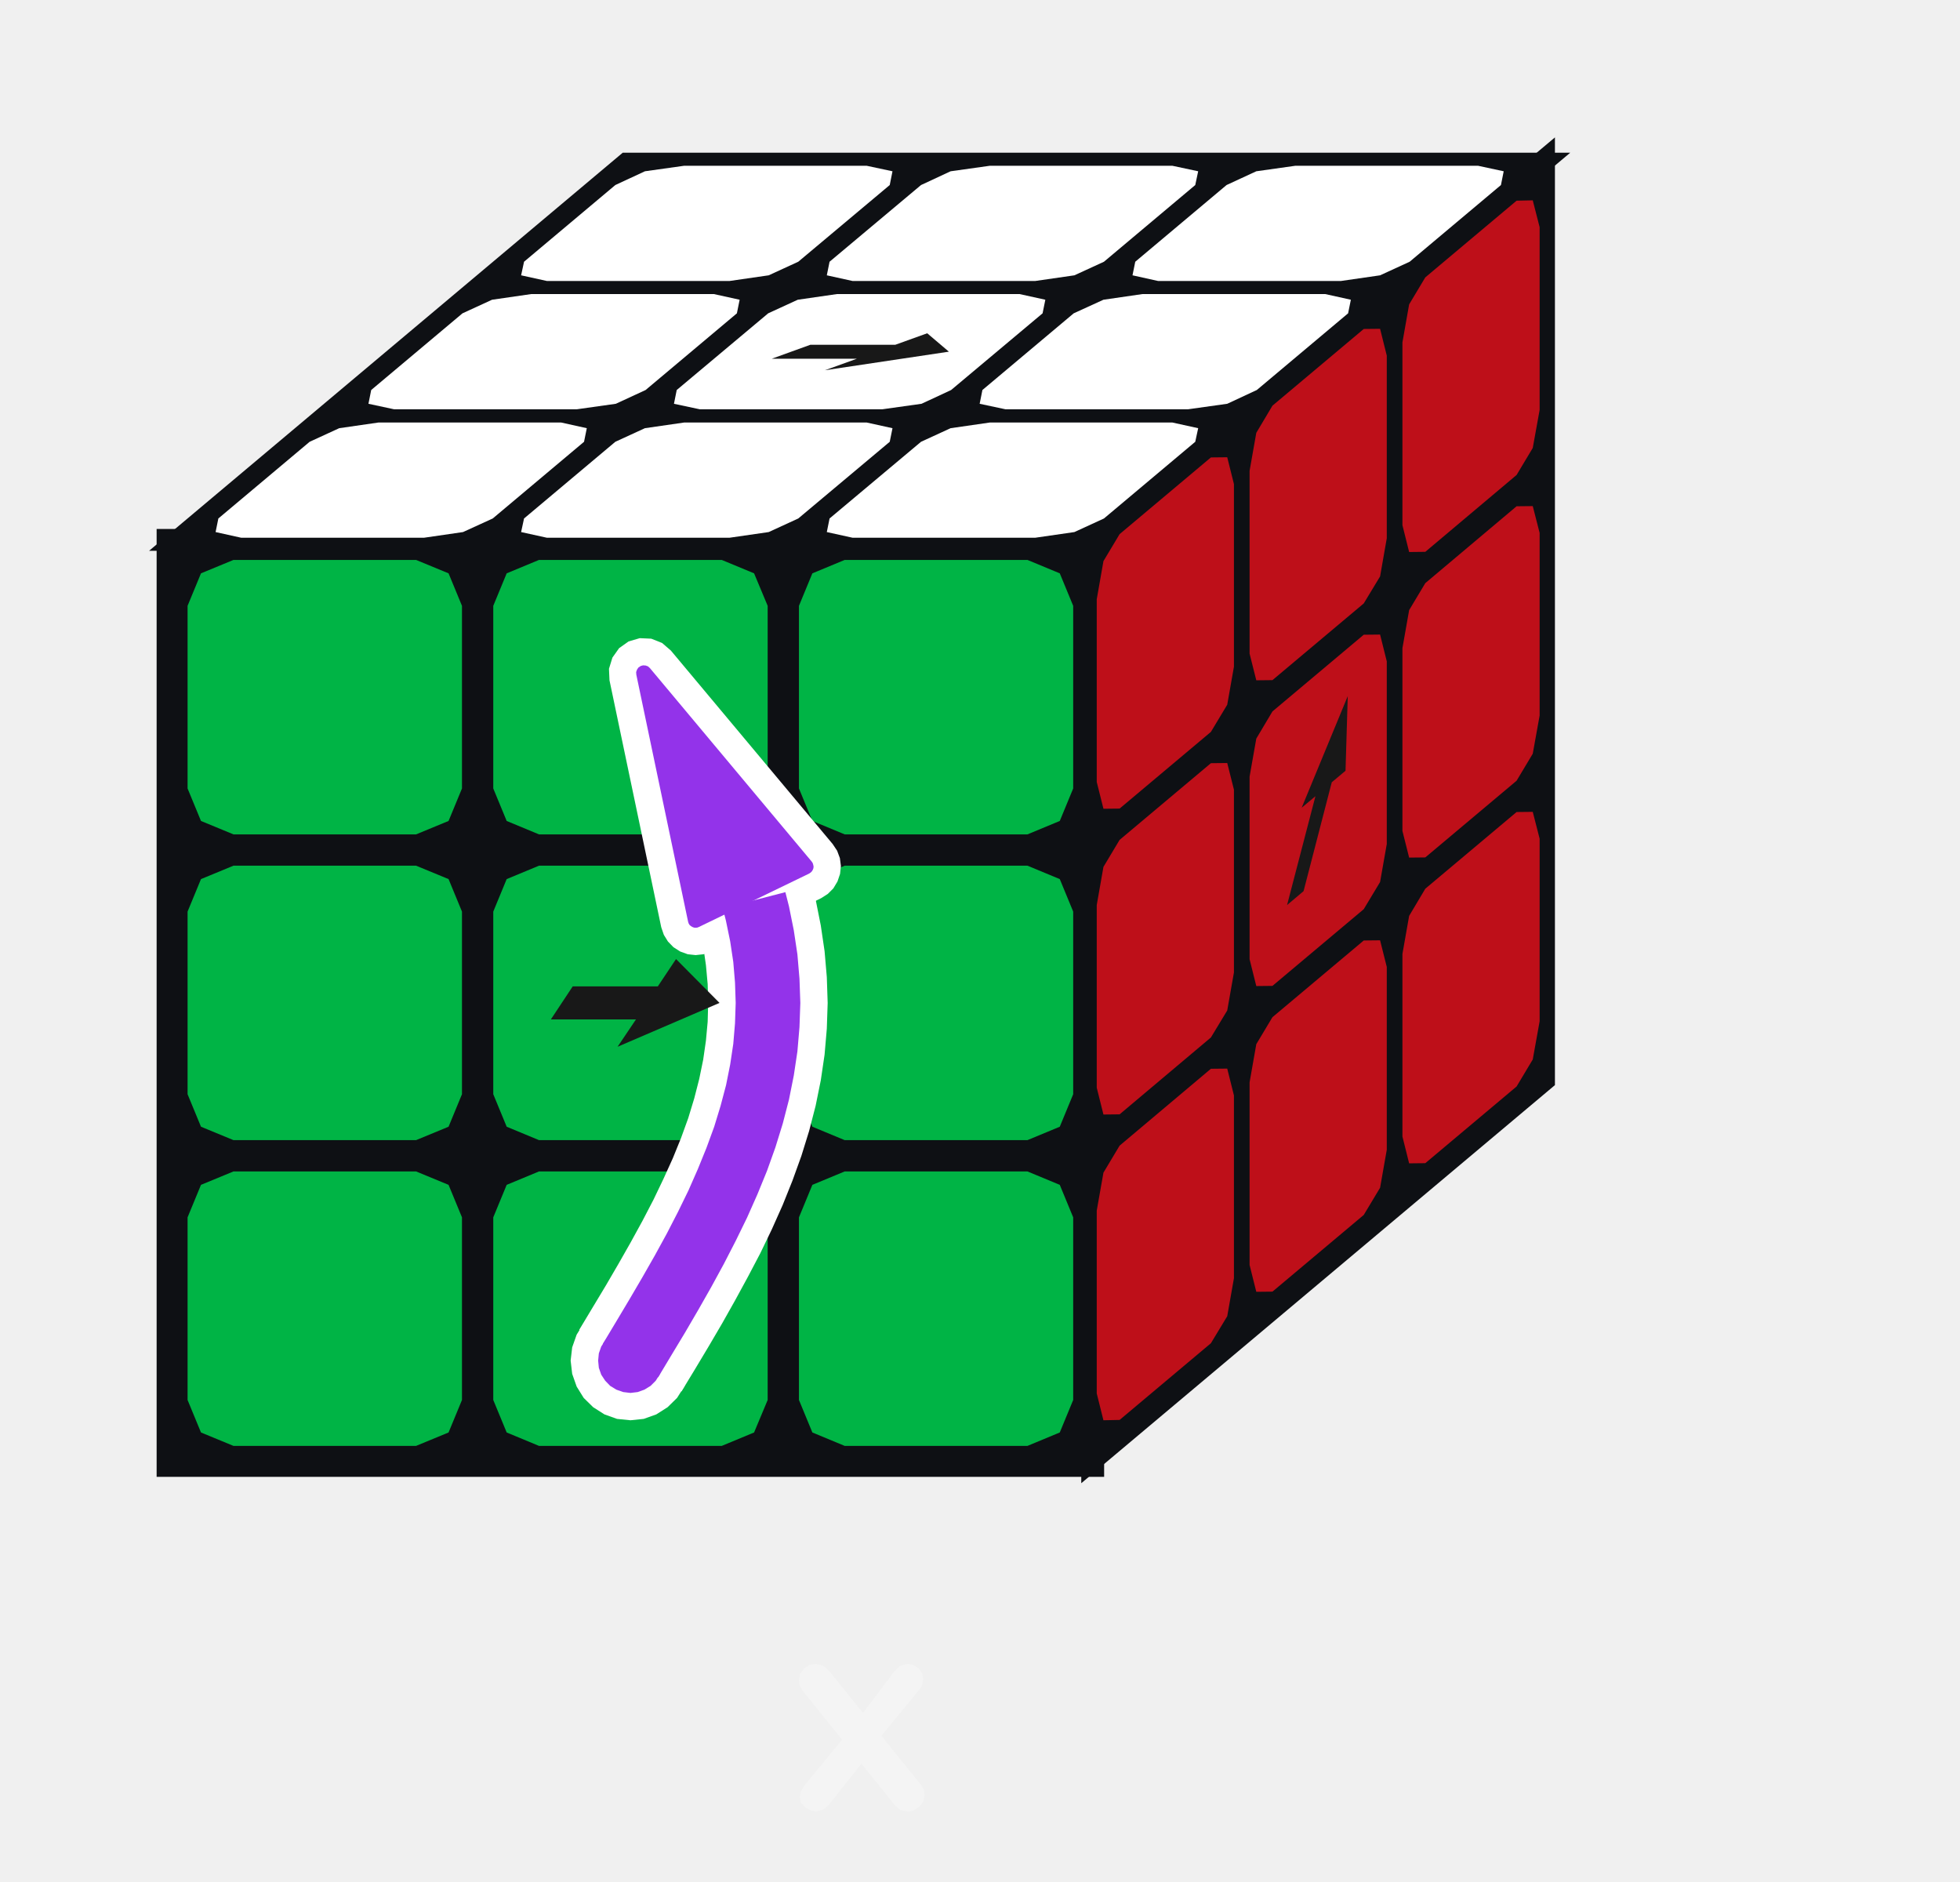
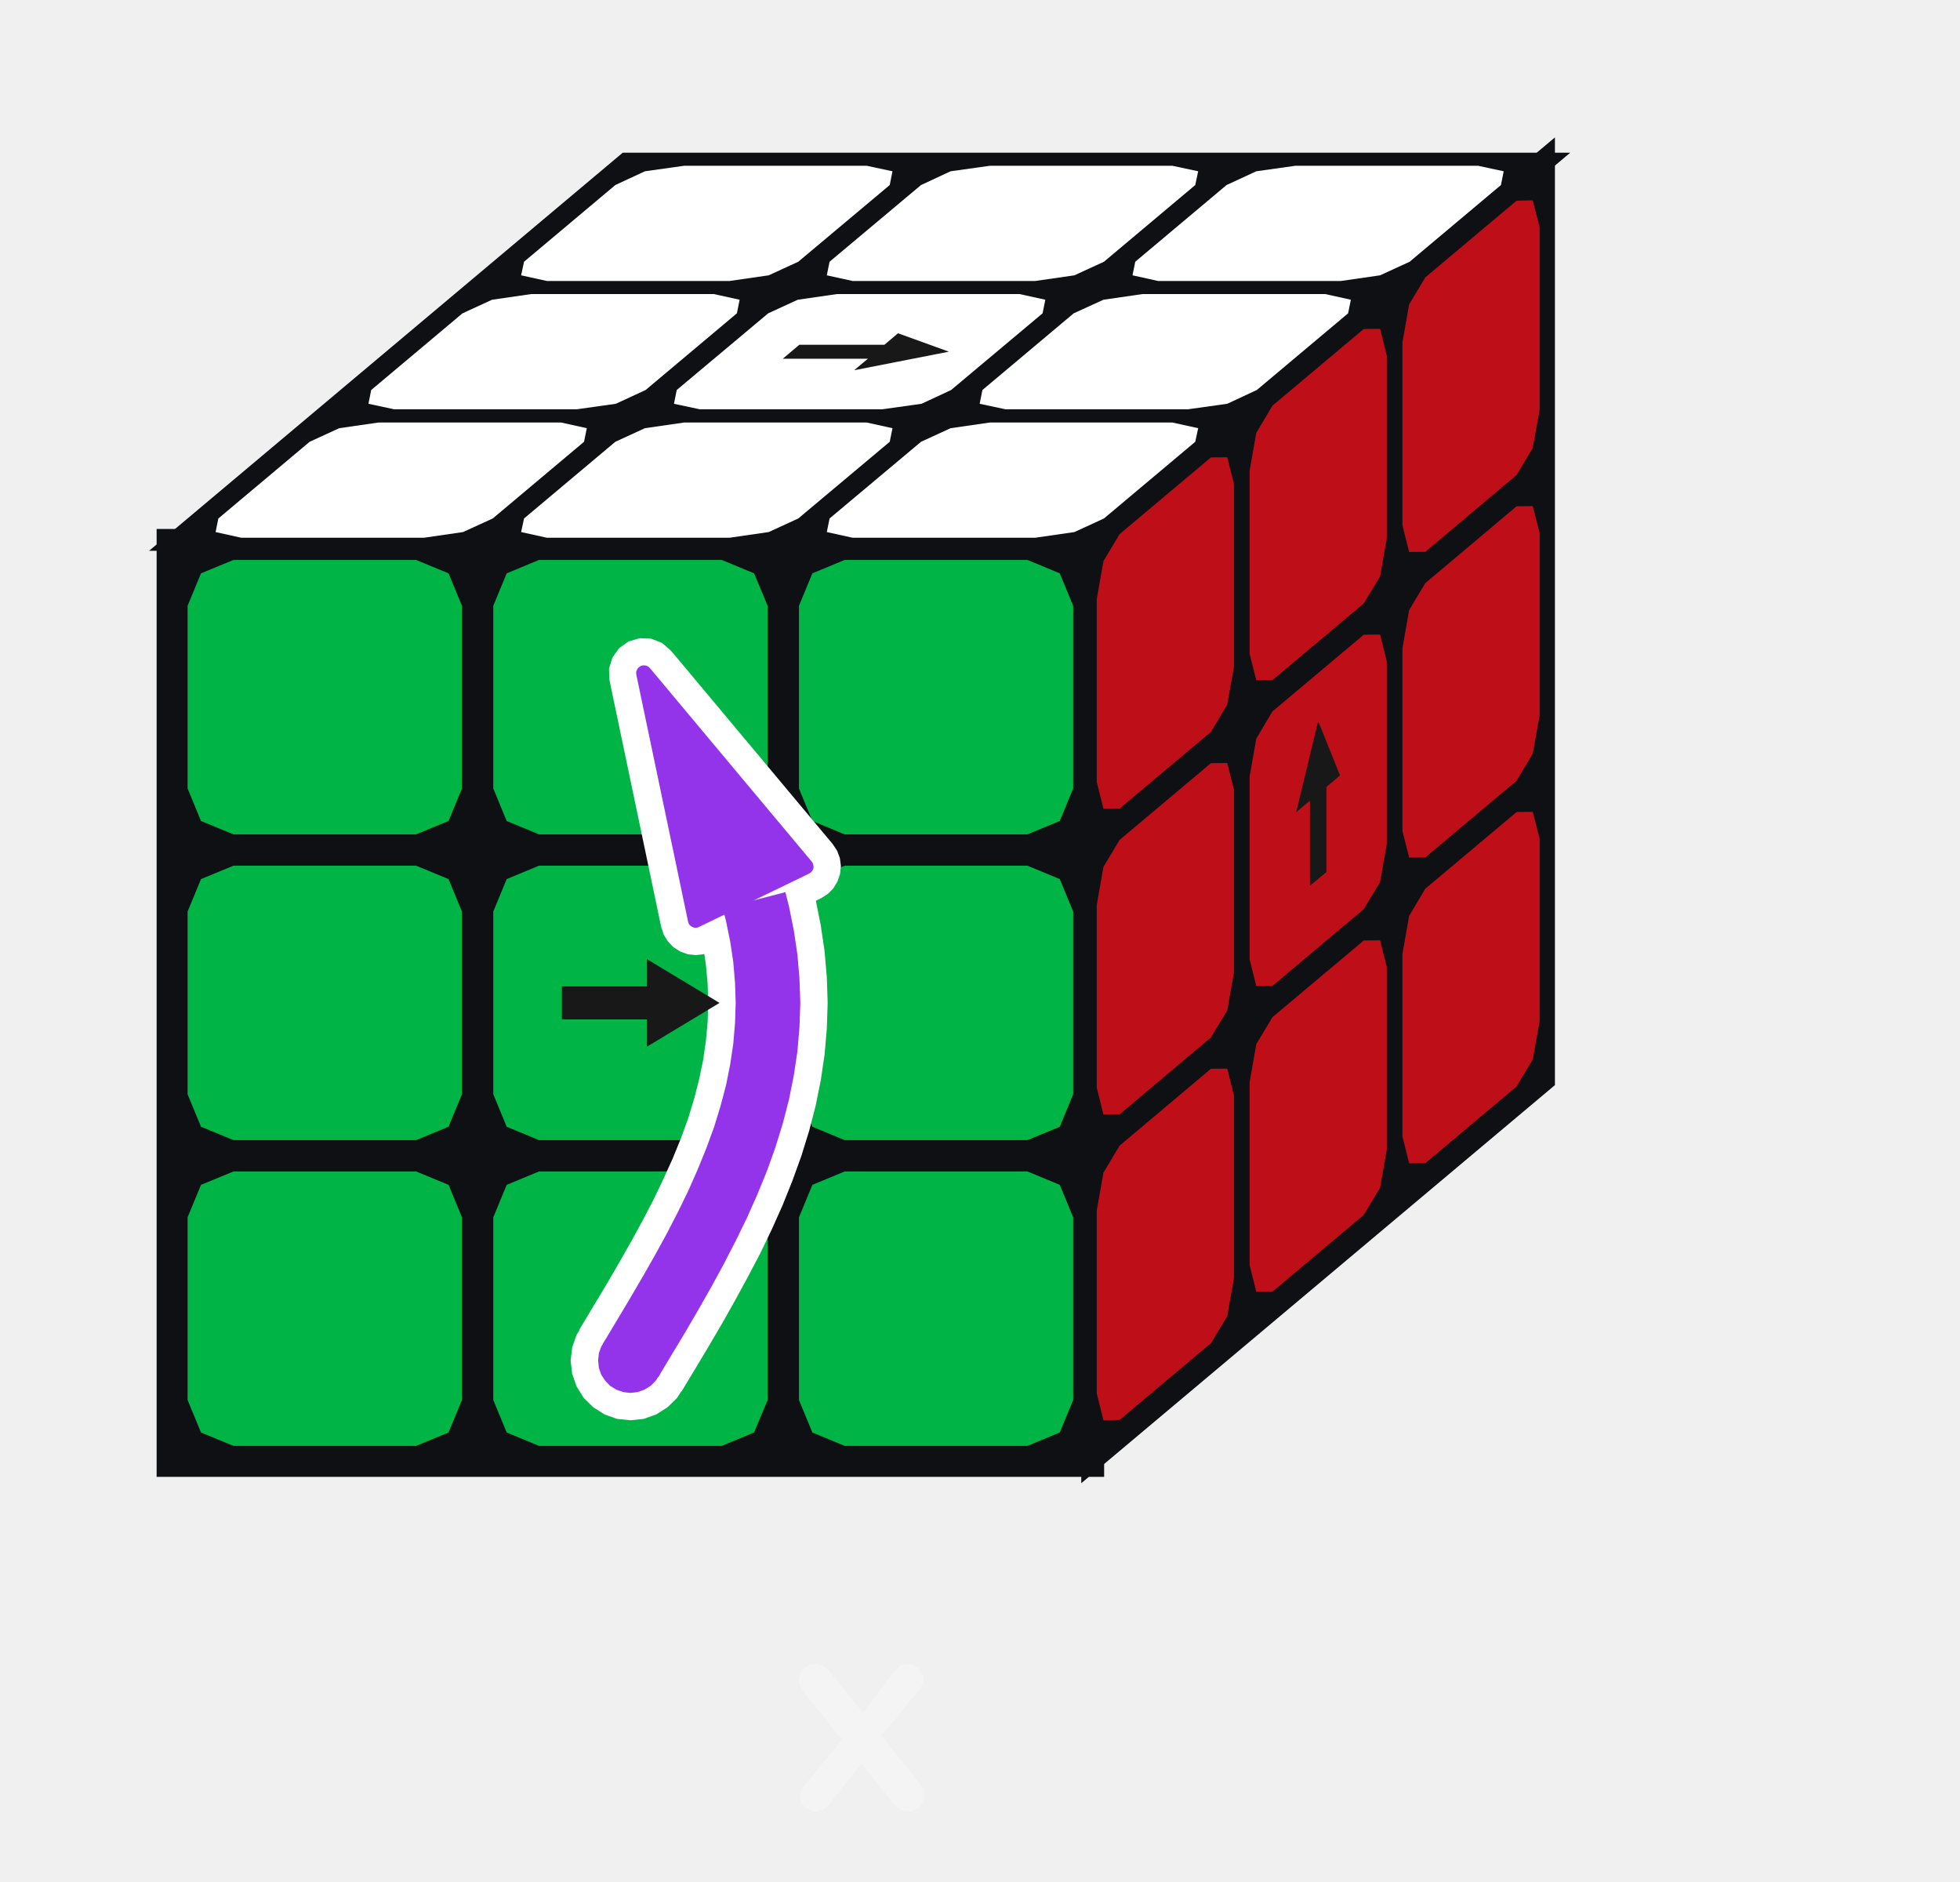
<svg xmlns="http://www.w3.org/2000/svg" viewBox="0 0 114.00 109.20" width="100" height="96">
  <polygon points="9.11,85.76 64.22,85.76 64.22,30.64 9.11,30.64" fill="#0e1014" />
  <polygon points="8.67,31.91 63.78,31.91 91.33,8.76 36.22,8.76" fill="#0e1014" />
  <polygon points="62.89,86.13 90.44,62.98 90.44,7.87 62.89,31.02" fill="#0e1014" />
  <polygon points="51.75,10.64 51.91,9.84 50.41,9.52 39.79,9.52 37.51,9.84 35.79,10.64 30.48,15.10 30.31,15.89 31.81,16.22 42.43,16.22 44.71,15.89 46.43,15.10" fill="#ffffff" />
  <polygon points="69.52,10.64 69.69,9.84 68.19,9.52 57.57,9.52 55.29,9.84 53.57,10.64 48.25,15.10 48.09,15.89 49.59,16.22 60.21,16.22 62.49,15.89 64.21,15.10" fill="#ffffff" />
  <polygon points="87.30,10.64 87.46,9.84 85.97,9.52 75.34,9.52 73.07,9.84 71.34,10.64 66.03,15.10 65.87,15.89 67.36,16.22 77.99,16.22 80.27,15.89 81.99,15.10" fill="#ffffff" />
  <polygon points="42.86,18.10 43.02,17.31 41.52,16.98 30.90,16.98 28.62,17.31 26.90,18.10 21.59,22.56 21.43,23.36 22.92,23.68 33.55,23.68 35.82,23.36 37.55,22.56" fill="#ffffff" />
  <polygon points="60.64,18.10 60.80,17.31 59.30,16.98 48.68,16.98 46.40,17.31 44.68,18.10 39.36,22.56 39.20,23.36 40.70,23.68 51.32,23.68 53.60,23.36 55.32,22.56" fill="#ffffff" />
  <polygon points="78.41,18.10 78.57,17.31 77.08,16.98 66.45,16.98 64.18,17.31 62.45,18.10 57.14,22.56 56.98,23.36 58.48,23.68 69.10,23.68 71.38,23.36 73.10,22.56" fill="#ffffff" />
  <polygon points="33.97,25.57 34.13,24.78 32.64,24.45 22.01,24.45 19.73,24.78 18.01,25.57 12.70,30.03 12.54,30.82 14.03,31.15 24.66,31.15 26.93,30.82 28.66,30.03" fill="#ffffff" />
  <polygon points="51.75,25.57 51.91,24.78 50.41,24.45 39.79,24.45 37.51,24.78 35.79,25.57 30.48,30.03 30.31,30.82 31.81,31.15 42.43,31.15 44.71,30.82 46.43,30.03" fill="#ffffff" />
  <polygon points="69.52,25.57 69.69,24.78 68.19,24.45 57.57,24.45 55.29,24.78 53.57,25.57 48.25,30.03 48.09,30.82 49.59,31.15 60.21,31.15 62.49,30.82 64.21,30.03" fill="#ffffff" />
  <polygon points="71.77,28.03 71.38,26.47 70.43,26.48 65.12,30.94 64.18,32.51 63.79,34.73 63.79,45.35 64.18,46.91 65.12,46.90 70.43,42.44 71.38,40.86 71.77,38.65" fill="#be0f19" />
  <polygon points="80.66,20.56 80.27,19.00 79.32,19.01 74.01,23.47 73.07,25.05 72.68,27.26 72.68,37.89 73.07,39.44 74.01,39.43 79.32,34.97 80.27,33.40 80.66,31.18" fill="#be0f19" />
  <polygon points="89.55,13.09 89.15,11.53 88.21,11.55 82.90,16.01 81.96,17.58 81.57,19.79 81.57,30.42 81.96,31.98 82.90,31.97 88.21,27.50 89.15,25.93 89.55,23.72" fill="#be0f19" />
  <polygon points="71.77,45.80 71.38,44.25 70.43,44.26 65.12,48.72 64.18,50.29 63.79,52.51 63.79,63.13 64.18,64.69 65.12,64.68 70.43,60.21 71.38,58.64 71.77,56.43" fill="#be0f19" />
  <polygon points="80.66,38.34 80.27,36.78 79.32,36.79 74.01,41.25 73.07,42.83 72.68,45.04 72.68,55.66 73.07,57.22 74.01,57.21 79.32,52.75 80.27,51.17 80.66,48.96" fill="#be0f19" />
  <polygon points="89.55,30.87 89.15,29.31 88.21,29.32 82.90,33.79 81.96,35.36 81.57,37.57 81.57,48.20 81.96,49.75 82.90,49.74 88.21,45.28 89.15,43.71 89.55,41.49" fill="#be0f19" />
  <polygon points="71.77,63.58 71.38,62.02 70.43,62.03 65.12,66.50 64.18,68.07 63.79,70.28 63.79,80.91 64.18,82.47 65.12,82.45 70.43,77.99 71.38,76.42 71.77,74.21" fill="#be0f19" />
  <polygon points="80.66,56.11 80.27,54.56 79.32,54.57 74.01,59.03 73.07,60.60 72.68,62.82 72.68,73.44 73.07,75.00 74.01,74.99 79.32,70.53 80.27,68.95 80.66,66.74" fill="#be0f19" />
  <polygon points="89.55,48.65 89.15,47.09 88.21,47.10 82.90,51.56 81.96,53.14 81.57,55.35 81.57,65.97 81.96,67.53 82.90,67.52 88.21,63.06 89.15,61.49 89.55,59.27" fill="#be0f19" />
  <polygon points="26.87,35.11 26.09,33.22 24.20,32.44 13.58,32.44 11.69,33.22 10.91,35.11 10.91,45.73 11.69,47.62 13.58,48.40 24.20,48.40 26.09,47.62 26.87,45.73" fill="#00b445" />
  <polygon points="44.65,35.11 43.86,33.22 41.98,32.44 31.35,32.44 29.47,33.22 28.69,35.11 28.69,45.73 29.47,47.62 31.35,48.40 41.98,48.40 43.86,47.62 44.65,45.73" fill="#00b445" />
  <polygon points="62.42,35.11 61.64,33.22 59.76,32.44 49.13,32.44 47.25,33.22 46.47,35.11 46.47,45.73 47.25,47.62 49.13,48.40 59.76,48.40 61.64,47.62 62.42,45.73" fill="#00b445" />
  <polygon points="26.87,52.89 26.09,51.00 24.20,50.22 13.58,50.22 11.69,51.00 10.91,52.89 10.91,63.51 11.69,65.40 13.58,66.18 24.20,66.18 26.09,65.40 26.87,63.51" fill="#00b445" />
  <polygon points="44.65,52.89 43.86,51.00 41.98,50.22 31.35,50.22 29.47,51.00 28.69,52.89 28.69,63.51 29.47,65.40 31.35,66.18 41.98,66.18 43.86,65.40 44.65,63.51" fill="#00b445" />
  <polygon points="62.42,52.89 61.64,51.00 59.76,50.22 49.13,50.22 47.25,51.00 46.47,52.89 46.47,63.51 47.25,65.40 49.13,66.18 59.76,66.18 61.64,65.40 62.42,63.51" fill="#00b445" />
  <polygon points="26.87,70.67 26.09,68.78 24.20,68.00 13.58,68.00 11.69,68.78 10.91,70.67 10.91,81.29 11.69,83.18 13.58,83.96 24.20,83.96 26.09,83.18 26.87,81.29" fill="#00b445" />
  <polygon points="44.65,70.67 43.86,68.78 41.98,68.00 31.35,68.00 29.47,68.78 28.69,70.67 28.69,81.29 29.47,83.18 31.35,83.96 41.98,83.96 43.86,83.18 44.65,81.29" fill="#00b445" />
  <polygon points="62.42,70.67 61.64,68.78 59.76,68.00 49.13,68.00 47.25,68.78 46.47,70.67 46.47,81.29 47.25,83.18 49.13,83.96 59.76,83.96 61.64,83.18 62.42,81.29" fill="#00b445" />
  <polygon points="33.69,77.21 34.47,75.91 35.24,74.63 35.98,73.36 36.69,72.11 37.37,70.87 38.01,69.64 38.59,68.43 39.13,67.24 39.61,66.06 40.03,64.90 40.38,63.75 40.67,62.62 40.90,61.50 41.06,60.39 41.16,59.30 41.19,58.20 41.16,57.10 41.06,56.01 40.90,54.90 40.67,53.76 40.50,53.10 47.22,51.36 47.45,52.24 47.74,53.70 47.96,55.19 48.09,56.70 48.14,58.20 48.09,59.70 47.96,61.21 47.74,62.70 47.44,64.18 47.06,65.65 46.61,67.10 46.09,68.54 45.52,69.96 44.89,71.37 44.22,72.76 43.50,74.13 42.76,75.49 42.00,76.84 41.22,78.17 40.43,79.49 39.64,80.79" fill="#ffffff" />
  <polygon points="40.14,79.00 40.05,78.23 39.80,77.49 39.38,76.83 38.83,76.29 38.17,75.87 37.44,75.61 36.67,75.53 35.89,75.61 35.16,75.87 34.50,76.29 33.95,76.83 33.54,77.49 33.28,78.23 33.19,79.00 33.28,79.77 33.54,80.51 33.95,81.17 34.50,81.71 35.16,82.13 35.89,82.39 36.67,82.47 37.44,82.39 38.17,82.13 38.83,81.71 39.38,81.17 39.80,80.51 40.05,79.77" fill="#ffffff" />
  <polygon points="41.35,55.22 40.92,55.37 40.46,55.42 40.00,55.37 39.56,55.21 39.17,54.96 38.85,54.63 38.61,54.24 38.46,53.80 35.45,39.44 35.42,38.77 35.62,38.12 36.01,37.57 36.56,37.18 37.21,36.99 37.88,37.02 38.51,37.27 39.02,37.71 48.43,48.96 48.69,49.35 48.85,49.78 48.91,50.24 48.86,50.70 48.71,51.14 48.47,51.54 48.15,51.86 47.76,52.11" fill="#ffffff" />
  <polygon points="35.06,78.03 35.84,76.73 36.61,75.44 37.36,74.16 38.09,72.88 38.78,71.62 39.43,70.36 40.04,69.11 40.59,67.86 41.09,66.63 41.54,65.40 41.91,64.19 42.23,62.98 42.47,61.78 42.65,60.58 42.75,59.39 42.79,58.20 42.75,57.01 42.65,55.82 42.47,54.62 42.22,53.41 42.04,52.70 45.68,51.76 45.89,52.59 46.17,53.98 46.38,55.38 46.50,56.79 46.55,58.20 46.50,59.61 46.38,61.02 46.17,62.42 45.89,63.82 45.53,65.21 45.10,66.60 44.61,67.97 44.05,69.34 43.45,70.69 42.79,72.04 42.10,73.38 41.37,74.72 40.62,76.04 39.85,77.36 39.06,78.67 38.28,79.97" fill="#9333ea" />
  <polygon points="38.55,79.00 38.50,78.58 38.36,78.18 38.14,77.83 37.84,77.53 37.48,77.31 37.09,77.17 36.67,77.12 36.25,77.17 35.85,77.31 35.49,77.53 35.20,77.83 34.97,78.18 34.83,78.58 34.79,79.00 34.83,79.42 34.97,79.82 35.20,80.17 35.49,80.47 35.85,80.69 36.25,80.83 36.67,80.88 37.09,80.83 37.48,80.69 37.84,80.47 38.14,80.17 38.36,79.82 38.50,79.42" fill="#9333ea" />
  <polygon points="40.66,53.78 40.56,53.82 40.46,53.83 40.36,53.82 40.26,53.78 40.18,53.73 40.10,53.66 40.05,53.57 40.02,53.47 37.01,39.11 37.00,38.96 37.05,38.82 37.13,38.70 37.26,38.61 37.40,38.57 37.55,38.58 37.69,38.63 37.80,38.73 47.21,49.98 47.27,50.07 47.30,50.17 47.32,50.27 47.31,50.37 47.27,50.47 47.22,50.55 47.15,50.62 47.06,50.68" fill="#9333ea" />
  <polygon points="47.44,96.64 47.87,96.74 48.22,97.04 53.57,103.68 53.73,103.95 53.78,104.26 53.70,104.63 53.47,104.94 53.15,105.16 52.80,105.23 52.37,105.13 52.02,104.82 46.67,98.18 46.51,97.90 46.46,97.60 46.54,97.22 46.76,96.91 47.08,96.70" fill="#f4f4f4" />
  <polygon points="47.46,105.22 47.14,105.15 46.82,104.97 46.59,104.70 46.51,104.37 46.58,104.06 46.75,103.76 49.20,100.77 50.16,102.37 48.22,104.82 47.88,105.11" fill="#f4f4f4" />
  <polygon points="52.78,96.64 53.14,96.70 53.43,96.90 53.63,97.18 53.70,97.50 53.68,97.66 53.65,97.82 53.58,97.98 53.47,98.13 51.06,101.07 50.05,99.68 52.02,97.07 52.37,96.74" fill="#f4f4f4" />
-   <polygon points="55.19,20.33 53.93,19.26 52.07,19.93 47.13,19.93 44.89,20.74 49.84,20.74 47.98,21.41" fill="#181818" />
-   <polygon points="78.39,40.36 75.71,46.85 76.51,46.18 74.86,52.51 75.82,51.70 77.46,45.37 78.26,44.70" fill="#181818" />
-   <polygon points="41.85,58.20 39.32,55.65 38.26,57.24 33.31,57.24 32.04,59.16 36.99,59.16 35.92,60.75" fill="#181818" />
+   <polygon points="55.19,20.33 52.23,19.26 51.44,19.93 46.49,19.93 45.53,20.74 50.48,20.74 49.68,21.41" fill="#181818" />
+   <polygon points="76.67,41.81 75.39,47.11 76.19,46.44 76.19,51.39 77.15,50.59 77.15,45.64 77.94,44.97" fill="#181818" />
+   <polygon points="41.85,58.20 37.62,55.65 37.62,57.24 32.68,57.24 32.68,59.16 37.62,59.16 37.62,60.75" fill="#181818" />
</svg>
